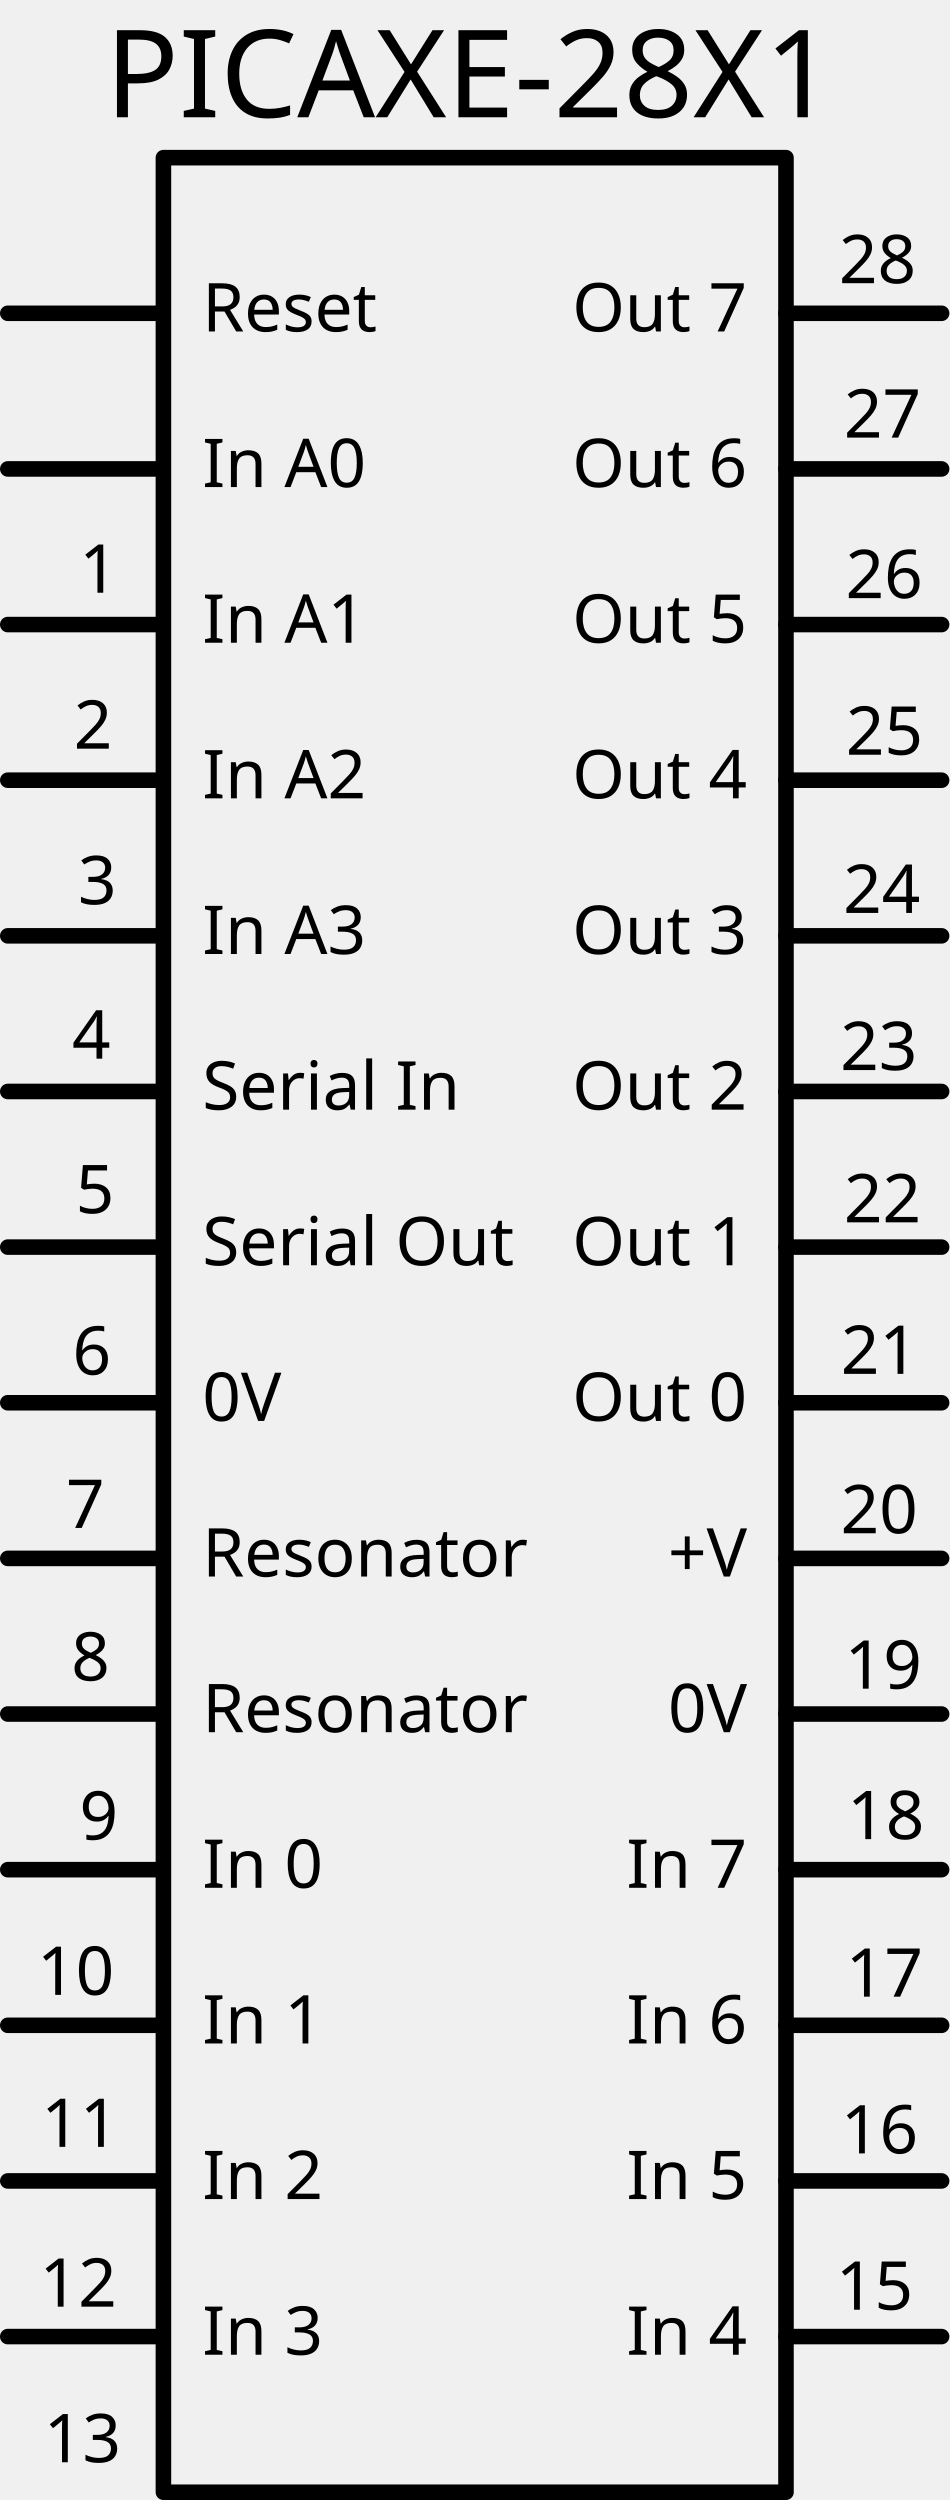
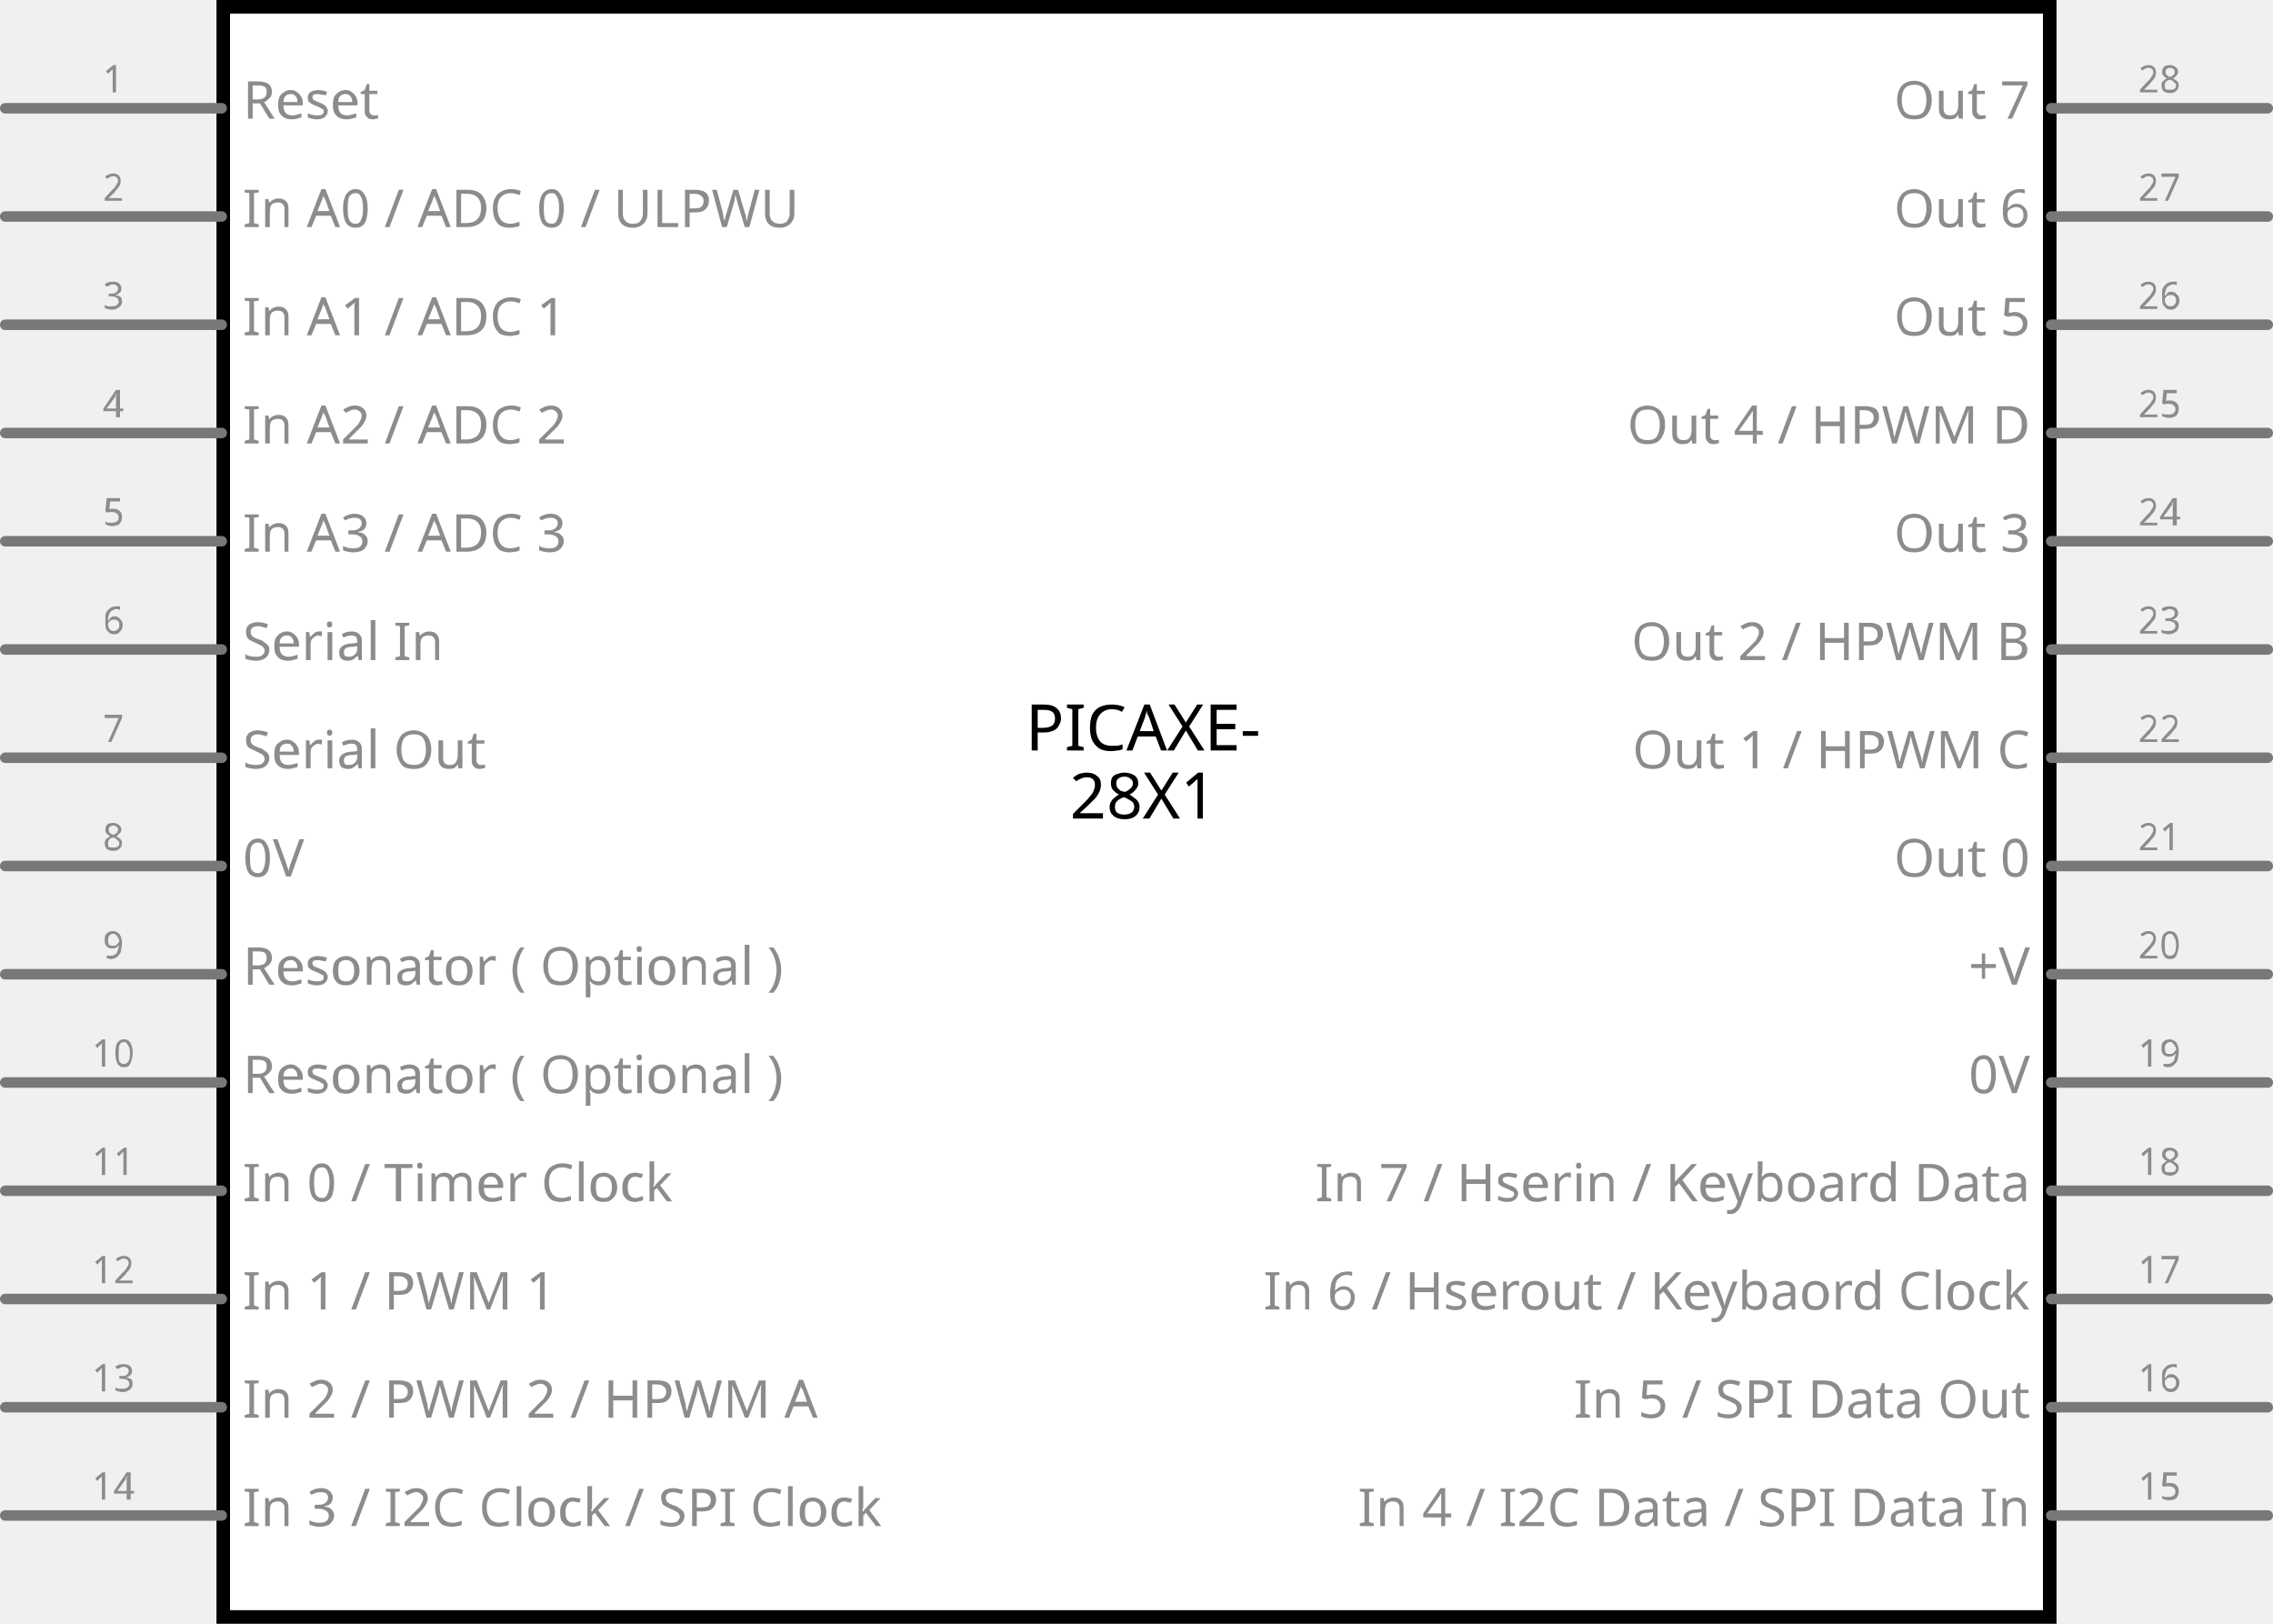
- <svg xmlns="http://www.w3.org/2000/svg" width="164.7" version="1.2" height="433.7" viewBox="0 0 1830 4818.889" id="svg3620">
-   <g id="schematic" transform="translate(0,288.8853)">
-     <rect width="1200" x="315" y="15" height="4500" style="fill:none;stroke:#000000;stroke-width:30;stroke-linecap:round;stroke-linejoin:round" id="rect3623" />
-     <g style="font-size:235px;text-align:center;line-height:125%;writing-mode:lr;text-anchor:middle;fill:#000000;stroke:none;font-family:Droid Sans" id="label" font-size="235">
-       <text x="905.403" y="-62.86" id="tspan4126">PICAXE-28X1</text>
-     </g>
-     <line style="fill:none;stroke:#000000;stroke-width:30;stroke-linecap:round;stroke-linejoin:round" id="line3626" y1="315" x1="15" y2="315" x2="300" />
-     <rect width="300" x="0" y="300" height="30" style="fill:none;stroke-width:0" id="connector0pin" />
-     <rect width="30" x="0" y="300" height="30" style="fill:none;stroke-width:0" id="connector0terminal" />
-     <g style="font-size:130px;text-anchor:start;fill:#000000;stroke:none;font-family:Droid Sans;text-align:start;writing-mode:lr;line-height:125%" id="label0" font-size="130">
-       <text x="390" y="350" id="tspan4060">Reset</text>
-     </g>
-     <line style="fill:none;stroke:#000000;stroke-width:30;stroke-linecap:round;stroke-linejoin:round" id="line3631" y1="315" x1="1515" y2="315" x2="1815" />
-     <rect width="300" x="1530" y="300" height="30" style="fill:none;stroke-width:0" id="connector27pin" />
-     <rect width="30" x="1830" y="300" height="30" style="fill:none;stroke-width:0" id="connector27terminal" />
-     <g style="font-size:130px;text-anchor:end;fill:#000000;stroke:none;font-family:Droid Sans;text-align:end;writing-mode:lr;line-height:125%" id="label27" font-size="130">
-       <text x="1440" y="350" id="tspan4062">Out 7</text>
-     </g>
-     <line style="fill:none;stroke:#000000;stroke-width:30;stroke-linecap:round;stroke-linejoin:round" id="line3636" y1="615" x1="15" y2="615" x2="300" />
-     <rect width="300" x="0" y="600" height="30" style="fill:none;stroke-width:0" id="connector1pin" />
-     <rect width="30" x="0" y="600" height="30" style="fill:none;stroke-width:0" id="connector1terminal" />
-     <g style="font-size:130px;text-anchor:start;fill:#000000;stroke:none;font-family:Droid Sans;text-align:start;writing-mode:lr;line-height:125%" id="label1" font-size="130">
-       <text x="390" y="650" id="tspan4078">In A0</text>
-     </g>
-     <line style="fill:none;stroke:#000000;stroke-width:30;stroke-linecap:round;stroke-linejoin:round" id="line3641" y1="615" x1="1515" y2="615" x2="1815" />
-     <rect width="300" x="1530" y="600" height="30" style="fill:none;stroke-width:0" id="connector26pin" />
-     <rect width="30" x="1830" y="600" height="30" style="fill:none;stroke-width:0" id="connector26terminal" />
-     <g style="font-size:130px;text-anchor:end;fill:#000000;stroke:none;font-family:Droid Sans;text-align:end;writing-mode:lr;line-height:125%" id="label26" font-size="130">
-       <text x="1440" y="650" id="tspan4064">Out 6</text>
-     </g>
-     <line style="fill:none;stroke:#000000;stroke-width:30;stroke-linecap:round;stroke-linejoin:round" id="line3646" y1="915" x1="15" y2="915" x2="300" />
-     <rect width="300" x="0" y="900" height="30" style="fill:none;stroke-width:0" id="connector2pin" />
-     <rect width="30" x="0" y="900" height="30" style="fill:none;stroke-width:0" id="connector2terminal" />
-     <g style="font-size:130px;text-anchor:start;fill:#000000;stroke:none;font-family:Droid Sans;text-align:start;writing-mode:lr;line-height:125%" id="label2" font-size="130">
-       <text x="390" y="950" id="tspan4080">In A1</text>
-     </g>
-     <line style="fill:none;stroke:#000000;stroke-width:30;stroke-linecap:round;stroke-linejoin:round" id="line3651" y1="915" x1="1515" y2="915" x2="1815" />
-     <rect width="300" x="1530" y="900" height="30" style="fill:none;stroke-width:0" id="connector25pin" />
-     <rect width="30" x="1830" y="900" height="30" style="fill:none;stroke-width:0" id="connector25terminal" />
-     <g style="font-size:130px;text-anchor:end;fill:#000000;stroke:none;font-family:Droid Sans;text-align:end;writing-mode:lr;line-height:125%" id="label25" font-size="130">
-       <text x="1440" y="950" id="tspan4066">Out 5</text>
-     </g>
-     <line style="fill:none;stroke:#000000;stroke-width:30;stroke-linecap:round;stroke-linejoin:round" id="line3656" y1="1215" x1="15" y2="1215" x2="300" />
-     <rect width="300" x="0" y="1200" height="30" style="fill:none;stroke-width:0" id="connector3pin" />
-     <rect width="30" x="0" y="1200" height="30" style="fill:none;stroke-width:0" id="connector3terminal" />
-     <g style="font-size:130px;text-anchor:start;fill:#000000;stroke:none;font-family:Droid Sans;text-align:start;writing-mode:lr;line-height:125%" id="label3" font-size="130">
-       <text x="390" y="1250" id="tspan4082">In A2</text>
-     </g>
-     <line style="fill:none;stroke:#000000;stroke-width:30;stroke-linecap:round;stroke-linejoin:round" id="line3661" y1="1215" x1="1515" y2="1215" x2="1815" />
-     <rect width="300" x="1530" y="1200" height="30" style="fill:none;stroke-width:0" id="connector24pin" />
-     <rect width="30" x="1830" y="1200" height="30" style="fill:none;stroke-width:0" id="connector24terminal" />
-     <g style="font-size:130px;text-anchor:end;fill:#000000;stroke:none;font-family:Droid Sans;text-align:end;writing-mode:lr;line-height:125%" id="label24" font-size="130">
-       <text x="1440" y="1250" id="tspan4068">Out 4</text>
-     </g>
-     <line style="fill:none;stroke:#000000;stroke-width:30;stroke-linecap:round;stroke-linejoin:round" id="line3666" y1="1515" x1="15" y2="1515" x2="300" />
-     <rect width="300" x="0" y="1500" height="30" style="fill:none;stroke-width:0" id="connector4pin" />
-     <rect width="30" x="0" y="1500" height="30" style="fill:none;stroke-width:0" id="connector4terminal" />
-     <g style="font-size:130px;text-anchor:start;fill:#000000;stroke:none;font-family:Droid Sans;text-align:start;writing-mode:lr;line-height:125%" id="label4" font-size="130">
-       <text x="390" y="1550" id="tspan4084">In A3</text>
-     </g>
-     <line style="fill:none;stroke:#000000;stroke-width:30;stroke-linecap:round;stroke-linejoin:round" id="line3671" y1="1515" x1="1515" y2="1515" x2="1815" />
-     <rect width="300" x="1530" y="1500" height="30" style="fill:none;stroke-width:0" id="connector23pin" />
-     <rect width="30" x="1830" y="1500" height="30" style="fill:none;stroke-width:0" id="connector23terminal" />
-     <g style="font-size:130px;text-anchor:end;fill:#000000;stroke:none;font-family:Droid Sans;text-align:end;writing-mode:lr;line-height:125%" id="label23" font-size="130">
-       <text x="1440" y="1550" id="tspan4070">Out 3</text>
-     </g>
-     <line style="fill:none;stroke:#000000;stroke-width:30;stroke-linecap:round;stroke-linejoin:round" id="line3676" y1="1815" x1="15" y2="1815" x2="300" />
-     <rect width="300" x="0" y="1800" height="30" style="fill:none;stroke-width:0" id="connector5pin" />
-     <rect width="30" x="0" y="1800" height="30" style="fill:none;stroke-width:0" id="connector5terminal" />
-     <g style="font-size:130px;text-anchor:start;fill:#000000;stroke:none;font-family:Droid Sans;text-align:start;writing-mode:lr;line-height:125%" id="label5" font-size="130">
-       <text x="390" y="1850" id="tspan4086">Serial In</text>
-     </g>
-     <line style="fill:none;stroke:#000000;stroke-width:30;stroke-linecap:round;stroke-linejoin:round" id="line3681" y1="1815" x1="1515" y2="1815" x2="1815" />
-     <rect width="300" x="1530" y="1800" height="30" style="fill:none;stroke-width:0" id="connector22pin" />
-     <rect width="30" x="1830" y="1800" height="30" style="fill:none;stroke-width:0" id="connector22terminal" />
-     <g style="font-size:130px;text-anchor:end;fill:#000000;stroke:none;font-family:Droid Sans;text-align:end;writing-mode:lr;line-height:125%" id="label22" font-size="130">
-       <text x="1440" y="1850" id="tspan4072">Out 2</text>
-     </g>
-     <line style="fill:none;stroke:#000000;stroke-width:30;stroke-linecap:round;stroke-linejoin:round" id="line3686" y1="2115" x1="15" y2="2115" x2="300" />
-     <rect width="300" x="0" y="2100" height="30" style="fill:none;stroke-width:0" id="connector6pin" />
-     <rect width="30" x="0" y="2100" height="30" style="fill:none;stroke-width:0" id="connector6terminal" />
-     <g style="font-size:130px;text-anchor:start;fill:#000000;stroke:none;font-family:Droid Sans;text-align:start;writing-mode:lr;line-height:125%" id="label6" font-size="130">
-       <text x="390" y="2150" id="tspan4088">Serial Out</text>
-     </g>
-     <line style="fill:none;stroke:#000000;stroke-width:30;stroke-linecap:round;stroke-linejoin:round" id="line3691" y1="2115" x1="1515" y2="2115" x2="1815" />
-     <rect width="300" x="1530" y="2100" height="30" style="fill:none;stroke-width:0" id="connector21pin" />
-     <rect width="30" x="1830" y="2100" height="30" style="fill:none;stroke-width:0" id="connector21terminal" />
-     <g style="font-size:130px;text-anchor:end;fill:#000000;stroke:none;font-family:Droid Sans;text-align:end;writing-mode:lr;line-height:125%" id="label21" font-size="130">
-       <text x="1440" y="2150" id="tspan4074">Out 1</text>
-     </g>
-     <line style="fill:none;stroke:#000000;stroke-width:30;stroke-linecap:round;stroke-linejoin:round" id="line3696" y1="2415" x1="15" y2="2415" x2="300" />
-     <rect width="300" x="0" y="2400" height="30" style="fill:none;stroke-width:0" id="connector7pin" />
-     <rect width="30" x="0" y="2400" height="30" style="fill:none;stroke-width:0" id="connector7terminal" />
-     <g style="font-size:130px;text-anchor:start;fill:#000000;stroke:none;font-family:Droid Sans;text-align:start;writing-mode:lr;line-height:125%" id="label7" font-size="130">
-       <text x="390" y="2450" id="tspan4090">0V</text>
-     </g>
-     <line style="fill:none;stroke:#000000;stroke-width:30;stroke-linecap:round;stroke-linejoin:round" id="line3701" y1="2415" x1="1515" y2="2415" x2="1815" />
-     <rect width="300" x="1530" y="2400" height="30" style="fill:none;stroke-width:0" id="connector20pin" />
-     <rect width="30" x="1830" y="2400" height="30" style="fill:none;stroke-width:0" id="connector20terminal" />
-     <g style="font-size:130px;text-anchor:end;fill:#000000;stroke:none;font-family:Droid Sans;text-align:end;writing-mode:lr;line-height:125%" id="label20" font-size="130">
-       <text x="1440" y="2450" id="tspan4076">Out 0</text>
-     </g>
-     <line style="fill:none;stroke:#000000;stroke-width:30;stroke-linecap:round;stroke-linejoin:round" id="line3706" y1="2715" x1="15" y2="2715" x2="300" />
-     <rect width="300" x="0" y="2700" height="30" style="fill:none;stroke-width:0" id="connector8pin" />
-     <rect width="30" x="0" y="2700" height="30" style="fill:none;stroke-width:0" id="connector8terminal" />
-     <g style="font-size:130px;text-anchor:start;fill:#000000;stroke:none;font-family:Droid Sans;text-align:start;writing-mode:lr;line-height:125%" id="label8" font-size="130">
-       <text x="390" y="2750" id="tspan4092">Resonator</text>
-     </g>
-     <line style="fill:none;stroke:#000000;stroke-width:30;stroke-linecap:round;stroke-linejoin:round" id="line3711" y1="2715" x1="1515" y2="2715" x2="1815" />
-     <rect width="300" x="1530" y="2700" height="30" style="fill:none;stroke-width:0" id="connector19pin" />
-     <rect width="30" x="1830" y="2700" height="30" style="fill:none;stroke-width:0" id="connector19terminal" />
-     <g style="font-size:130px;text-anchor:end;fill:#000000;stroke:none;font-family:Droid Sans;text-align:end;writing-mode:lr;line-height:125%" id="label19" font-size="130">
-       <text x="1440" y="2750" id="tspan4120">+V</text>
-     </g>
-     <line style="fill:none;stroke:#000000;stroke-width:30;stroke-linecap:round;stroke-linejoin:round" id="line3716" y1="3015" x1="15" y2="3015" x2="300" />
-     <rect width="300" x="0" y="3000" height="30" style="fill:none;stroke-width:0" id="connector9pin" />
-     <rect width="30" x="0" y="3000" height="30" style="fill:none;stroke-width:0" id="connector9terminal" />
-     <g style="font-size:130px;text-anchor:start;fill:#000000;stroke:none;font-family:Droid Sans;text-align:start;writing-mode:lr;line-height:125%" id="label9" font-size="130">
-       <text x="390" y="3050" id="tspan4094">Resonator</text>
-     </g>
-     <line style="fill:none;stroke:#000000;stroke-width:30;stroke-linecap:round;stroke-linejoin:round" id="line3721" y1="3015" x1="1515" y2="3015" x2="1815" />
-     <rect width="300" x="1530" y="3000" height="30" style="fill:none;stroke-width:0" id="connector18pin" />
-     <rect width="30" x="1830" y="3000" height="30" style="fill:none;stroke-width:0" id="connector18terminal" />
-     <g style="font-size:130px;text-anchor:end;fill:#000000;stroke:none;font-family:Droid Sans;text-align:end;writing-mode:lr;line-height:125%" id="label18" font-size="130">
-       <text x="1440" y="3050" id="tspan4118">0V</text>
-     </g>
-     <line style="fill:none;stroke:#000000;stroke-width:30;stroke-linecap:round;stroke-linejoin:round" id="line3726" y1="3315" x1="15" y2="3315" x2="300" />
-     <rect width="300" x="0" y="3300" height="30" style="fill:none;stroke-width:0" id="connector10pin" />
-     <rect width="30" x="0" y="3300" height="30" style="fill:none;stroke-width:0" id="connector10terminal" />
-     <g style="font-size:130px;text-anchor:start;fill:#000000;stroke:none;font-family:Droid Sans;text-align:start;writing-mode:lr;line-height:125%" id="label10" font-size="130">
-       <text x="390" y="3350" id="tspan4100">In 0</text>
-     </g>
-     <line style="fill:none;stroke:#000000;stroke-width:30;stroke-linecap:round;stroke-linejoin:round" id="line3731" y1="3315" x1="1515" y2="3315" x2="1815" />
-     <rect width="300" x="1530" y="3300" height="30" style="fill:none;stroke-width:0" id="connector17pin" />
-     <rect width="30" x="1830" y="3300" height="30" style="fill:none;stroke-width:0" id="connector17terminal" />
-     <g style="font-size:130px;text-anchor:end;fill:#000000;stroke:none;font-family:Droid Sans;text-align:end;writing-mode:lr;line-height:125%" id="label17" font-size="130">
-       <text x="1440" y="3350" id="tspan4102">In 7</text>
-     </g>
-     <line style="fill:none;stroke:#000000;stroke-width:30;stroke-linecap:round;stroke-linejoin:round" id="line3736" y1="3615" x1="15" y2="3615" x2="300" />
-     <rect width="300" x="0" y="3600" height="30" style="fill:none;stroke-width:0" id="connector11pin" />
-     <rect width="30" x="0" y="3600" height="30" style="fill:none;stroke-width:0" id="connector11terminal" />
-     <g style="font-size:130px;text-anchor:start;fill:#000000;stroke:none;font-family:Droid Sans;text-align:start;writing-mode:lr;line-height:125%" id="label11" font-size="130">
-       <text x="390" y="3650" id="tspan4108">In 1</text>
-     </g>
-     <line style="fill:none;stroke:#000000;stroke-width:30;stroke-linecap:round;stroke-linejoin:round" id="line3741" y1="3615" x1="1515" y2="3615" x2="1815" />
-     <rect width="300" x="1530" y="3600" height="30" style="fill:none;stroke-width:0" id="connector16pin" />
-     <rect width="30" x="1830" y="3600" height="30" style="fill:none;stroke-width:0" id="connector16terminal" />
-     <g style="font-size:130px;text-anchor:end;fill:#000000;stroke:none;font-family:Droid Sans;text-align:end;writing-mode:lr;line-height:125%" id="label16" font-size="130">
-       <text x="1440" y="3650" id="tspan4116">In 6</text>
-     </g>
-     <line style="fill:none;stroke:#000000;stroke-width:30;stroke-linecap:round;stroke-linejoin:round" id="line3746" y1="3915" x1="15" y2="3915" x2="300" />
-     <rect width="300" x="0" y="3900" height="30" style="fill:none;stroke-width:0" id="connector12pin" />
-     <rect width="30" x="0" y="3900" height="30" style="fill:none;stroke-width:0" id="connector12terminal" />
-     <g style="font-size:130px;text-anchor:start;fill:#000000;stroke:none;font-family:Droid Sans;text-align:start;writing-mode:lr;line-height:125%" id="label12" font-size="130">
-       <text x="390" y="3950" id="tspan4106">In 2</text>
-     </g>
-     <line style="fill:none;stroke:#000000;stroke-width:30;stroke-linecap:round;stroke-linejoin:round" id="line3751" y1="3915" x1="1515" y2="3915" x2="1815" />
-     <rect width="300" x="1530" y="3900" height="30" style="fill:none;stroke-width:0" id="connector15pin" />
-     <rect width="30" x="1830" y="3900" height="30" style="fill:none;stroke-width:0" id="connector15terminal" />
-     <g style="font-size:130px;text-anchor:end;fill:#000000;stroke:none;font-family:Droid Sans;text-align:end;writing-mode:lr;line-height:125%" id="label15" font-size="130">
-       <text x="1440" y="3950" id="tspan4114">In 5</text>
-     </g>
-     <line style="fill:none;stroke:#000000;stroke-width:30;stroke-linecap:round;stroke-linejoin:round" id="line3756" y1="4215" x1="15" y2="4215" x2="300" />
-     <rect width="300" x="0" y="4200" height="30" style="fill:none;stroke-width:0" id="connector13pin" />
-     <rect width="30" x="0" y="4200" height="30" style="fill:none;stroke-width:0" id="connector13terminal" />
-     <g style="font-size:130px;text-anchor:start;fill:#000000;stroke:none;font-family:Droid Sans;text-align:start;writing-mode:lr;line-height:125%" id="label13" font-size="130">
-       <text x="390" y="4250" id="tspan4110">In 3</text>
-     </g>
-     <line style="fill:none;stroke:#000000;stroke-width:30;stroke-linecap:round;stroke-linejoin:round" id="line3761" y1="4215" x1="1515" y2="4215" x2="1815" />
-     <rect width="300" x="1530" y="4200" height="30" style="fill:none;stroke-width:0" id="connector14pin" />
-     <rect width="30" x="1830" y="4200" height="30" style="fill:none;stroke-width:0" id="connector14terminal" />
-     <g style="font-size:130px;text-anchor:end;fill:#000000;stroke:none;font-family:Droid Sans;text-align:end;writing-mode:lr;line-height:125%" id="label14" font-size="130">
-       <text x="1440" y="4250" id="tspan4112">In 4</text>
-     </g>
-     <rect width="30" x="1829.211" y="890.083" height="30" style="fill:none;stroke-width:0" id="connector35terminal" />
-     <rect width="30" x="1829.211" y="1190.083" height="30" style="fill:none;stroke-width:0" id="connector34terminal" />
-     <rect width="30" x="1829.211" y="1490.083" height="30" style="fill:none;stroke-width:0" id="connector33terminal" />
-     <rect width="30" x="1829.211" y="1790.083" height="30" style="fill:none;stroke-width:0" id="connector32terminal" />
-     <rect width="30" x="1829.211" y="2090.083" height="30" style="fill:none;stroke-width:0" id="connector31terminal" />
-     <rect width="30" x="1829.211" y="2390.083" height="30" style="fill:none;stroke-width:0" id="connector30terminal" />
-     <rect width="30" x="1829.211" y="2690.083" height="30" style="fill:none;stroke-width:0" id="connector29terminal" />
-     <rect width="30" x="1829.211" y="2990.083" height="30" style="fill:none;stroke-width:0" id="connector28terminal" />
-     <rect width="30" x="1829.211" y="3290.083" height="30" style="fill:none;stroke-width:0" id="connector27terminal-1" />
-     <rect width="30" x="1829.211" y="3590.083" height="30" style="fill:none;stroke-width:0" id="connector26terminal-1" />
-     <rect width="30" x="1829.211" y="3890.083" height="30" style="fill:none;stroke-width:0" id="connector25terminal-5" />
-     <rect width="30" x="1829.211" y="4190.083" height="30" style="fill:none;stroke-width:0" id="connector24terminal-2" />
-     <g style="font-size:130px;text-align:start;line-height:125%;writing-mode:lr;text-anchor:start;fill:#000000;stroke:none;font-family:Droid Sans" id="label0-1-2-4" font-size="130">
-       <text x="1626.693" y="2067.224" id="tspan4044">22</text>
-     </g>
-     <g style="font-size:130px;text-align:start;line-height:125%;writing-mode:lr;text-anchor:start;fill:#000000;stroke:none;font-family:Droid Sans" id="label0-0-3-5" font-size="130">
-       <text x="1620.741" y="2359.29" id="tspan4046">21</text>
-     </g>
-     <g style="font-size:130px;text-align:start;line-height:125%;writing-mode:lr;text-anchor:start;fill:#000000;stroke:none;font-family:Droid Sans" id="label0-5-1-7" font-size="130">
-       <text x="1619.566" y="1773.687" id="tspan4042">23</text>
-     </g>
-     <g style="font-size:130px;text-align:start;line-height:125%;writing-mode:lr;text-anchor:start;fill:#000000;stroke:none;font-family:Droid Sans" id="label0-11-87-1" font-size="130">
-       <text x="1625.252" y="1470.842" id="tspan4040">24</text>
-     </g>
-     <g style="font-size:130px;text-align:start;line-height:125%;writing-mode:lr;text-anchor:start;fill:#000000;stroke:none;font-family:Droid Sans" id="label0-7-27-2" font-size="130">
-       <text x="1630.429" y="1165.87" id="tspan4038">25</text>
-     </g>
-     <g style="font-size:130px;text-align:start;line-height:125%;writing-mode:lr;text-anchor:start;fill:#000000;stroke:none;font-family:Droid Sans" id="label0-4-3-6" font-size="130">
-       <text x="1629.904" y="864.039" id="tspan4036">26</text>
-     </g>
-     <g style="font-size:130px;text-align:start;line-height:125%;writing-mode:lr;text-anchor:start;fill:#000000;stroke:none;font-family:Droid Sans" id="label0-7-27-50" font-size="130">
-       <text x="1611.261" y="4163.2" id="tspan4058">15</text>
-     </g>
-     <g style="font-size:130px;text-align:start;line-height:125%;writing-mode:lr;text-anchor:start;fill:#000000;stroke:none;font-family:Droid Sans" id="label0-4-3-8" font-size="130">
-       <text x="1620.894" y="3861.956" id="tspan4056">16</text>
-     </g>
-     <g style="font-size:130px;text-align:start;line-height:125%;writing-mode:lr;text-anchor:start;fill:#000000;stroke:none;font-family:Droid Sans" id="label0-2-9-02" font-size="130">
-       <text x="1630.389" y="3559.815" id="tspan4054">17</text>
-     </g>
-     <g style="font-size:130px;text-align:start;line-height:125%;writing-mode:lr;text-anchor:start;fill:#000000;stroke:none;font-family:Droid Sans" id="label0-2-9-1-8" font-size="130">
-       <text x="1632.993" y="3256.162" id="tspan4052">18</text>
-     </g>
-     <g style="font-size:130px;text-align:start;line-height:125%;writing-mode:lr;text-anchor:start;fill:#000000;stroke:none;font-family:Droid Sans" id="label0-2-9-0-5" font-size="130">
-       <text x="1628.216" y="2966.118" id="tspan4050">19</text>
-     </g>
-     <g style="font-size:130px;text-align:start;line-height:125%;writing-mode:lr;text-anchor:start;fill:#000000;stroke:none;font-family:Droid Sans" id="label0-2-9-8-9" font-size="130">
-       <text x="1620.359" y="2666.532" id="tspan4048">20</text>
-     </g>
-     <g style="font-size:130px;text-align:start;line-height:125%;writing-mode:lr;text-anchor:start;fill:#000000;stroke:none;font-family:Droid Sans" id="label0-4-3-6-7" font-size="130">
-       <text x="1626.672" y="554.562" id="tspan4034">27</text>
-     </g>
-     <g style="font-size:130px;text-align:start;line-height:125%;writing-mode:lr;text-anchor:start;fill:#000000;stroke:none;font-family:Droid Sans" id="label0-4-3-6-4" font-size="130">
-       <text x="1617.075" y="257.041" id="tspan4032">28</text>
-     </g>
-     <g transform="translate(0,288.8853)">
-       <rect width="30" x="23.213" y="610.504" height="30" style="fill:none;stroke-width:0" id="connector0terminal-1" />
-       <rect width="30" x="23.213" y="910.504" height="30" style="fill:none;stroke-width:0" id="connector1terminal-7" />
-       <rect width="30" x="23.213" y="1210.504" height="30" style="fill:none;stroke-width:0" id="connector2terminal-4" />
-       <rect width="30" x="23.213" y="1510.504" height="30" style="fill:none;stroke-width:0" id="connector3terminal-0" />
-       <rect width="30" x="23.213" y="1810.504" height="30" style="fill:none;stroke-width:0" id="connector4terminal-9" />
-       <rect width="30" x="23.213" y="2110.505" height="30" style="fill:none;stroke-width:0" id="connector5terminal-4" />
-       <rect width="30" x="23.213" y="2410.507" height="30" style="fill:none;stroke-width:0" id="connector6terminal-8" />
-       <rect width="30" x="23.213" y="2710.507" height="30" style="fill:none;stroke-width:0" id="connector7terminal-8" />
-       <rect width="30" x="23.213" y="3010.507" height="30" style="fill:none;stroke-width:0" id="connector8terminal-2" />
-       <rect width="30" x="23.213" y="3310.507" height="30" style="fill:none;stroke-width:0" id="connector9terminal-4" />
-       <rect width="30" x="23.213" y="3610.507" height="30" style="fill:none;stroke-width:0" id="connector10terminal-5" />
-       <rect width="30" x="23.213" y="3910.507" height="30" style="fill:none;stroke-width:0" id="connector11terminal-5" />
-       <rect width="30" x="23.213" y="4210.504" height="30" style="fill:none;stroke-width:0" id="connector12terminal-1" />
-       <rect width="30" x="23.213" y="4510.501" height="30" style="fill:none;stroke-width:0" id="connector13terminal-7" />
-       <g style="font-size:130px;text-align:start;line-height:125%;writing-mode:lr-tb;text-anchor:start;fill:#000000;stroke:none;font-family:Droid Sans" id="label0-1-2" font-size="130">
-         <text x="142.155" y="865.311" id="tspan3194">2</text>
-       </g>
-       <g style="font-size:130px;text-align:start;line-height:125%;writing-mode:lr-tb;text-anchor:start;fill:#000000;stroke:none;font-family:Droid Sans" id="label0-0-3" font-size="130">
-         <text x="152.87" y="564.729" id="tspan3192">1</text>
-       </g>
-       <g style="font-size:130px;text-align:start;line-height:125%;writing-mode:lr-tb;text-anchor:start;fill:#000000;stroke:none;font-family:Droid Sans" id="label0-5-1" font-size="130">
-         <text x="150.32" y="1165.208" id="tspan3196">3</text>
-       </g>
-       <g style="font-size:130px;text-align:start;line-height:125%;writing-mode:lr-tb;text-anchor:start;fill:#000000;stroke:none;font-family:Droid Sans" id="label0-11-87" font-size="130">
-         <text x="138.835" y="1462.869" id="tspan3198">4</text>
-       </g>
-       <g style="font-size:130px;text-align:start;line-height:125%;writing-mode:lr-tb;text-anchor:start;fill:#000000;stroke:none;font-family:Droid Sans" id="label0-7-27" font-size="130">
-         <text x="145.891" y="1760.786" id="tspan3200">5</text>
-       </g>
-       <g style="font-size:130px;text-align:start;line-height:125%;writing-mode:lr-tb;text-anchor:start;fill:#000000;stroke:none;font-family:Droid Sans" id="label0-4-3" font-size="130">
-         <text x="139.811" y="2071.947" id="tspan3202">6</text>
-       </g>
-       <g style="font-size:130px;text-align:start;line-height:125%;writing-mode:lr-tb;text-anchor:start;fill:#000000;stroke:none;font-family:Droid Sans" id="label0-2-9" font-size="130">
-         <text x="127.242" y="2367.345" id="tspan3204">7</text>
-       </g>
-       <g style="font-size:130px;text-align:start;line-height:125%;writing-mode:lr-tb;text-anchor:start;fill:#000000;stroke:none;font-family:Droid Sans" id="label0-2-9-1" font-size="130">
-         <text x="137.281" y="2661.648" id="tspan3229">8</text>
-       </g>
-       <g style="font-size:130px;text-align:start;line-height:125%;writing-mode:lr-tb;text-anchor:start;fill:#000000;stroke:none;font-family:Droid Sans" id="label0-2-9-0" font-size="130">
-         <text x="153.249" y="2968.177" id="tspan3231">9</text>
-       </g>
-       <g style="font-size:130px;text-align:start;line-height:125%;writing-mode:lr-tb;text-anchor:start;fill:#000000;stroke:none;font-family:Droid Sans" id="label0-2-9-8" font-size="130">
-         <text x="71.462" y="3267.389" id="tspan3556">10</text>
-       </g>
-       <g style="font-size:130px;text-align:start;line-height:125%;writing-mode:lr-tb;text-anchor:start;fill:#000000;stroke:none;font-family:Droid Sans" id="label0-1-2-7" font-size="130">
-         <text x="76.391" y="3868.459" id="tspan3552">12</text>
-       </g>
-       <g style="font-size:130px;text-align:start;line-height:125%;writing-mode:lr-tb;text-anchor:start;fill:#000000;stroke:none;font-family:Droid Sans" id="label0-0-3-1" font-size="130">
-         <text x="79.671" y="3560.441" id="tspan3554">11</text>
-       </g>
-       <g style="font-size:130px;text-align:start;line-height:125%;writing-mode:lr-tb;text-anchor:start;fill:#000000;stroke:none;font-family:Droid Sans" id="label0-5-1-9" font-size="130">
-         <text x="84.557" y="4168.352" id="tspan3546">13</text>
-       </g>
-       <g style="font-size:130px;text-align:start;line-height:125%;writing-mode:lr-tb;text-anchor:start;fill:#000000;stroke:none;font-family:Droid Sans" id="label0-11-87-7" font-size="130">
-         <text x="87.942" y="4466.003" id="tspan3548">14</text>
-       </g>
-     </g>
+ <svg xmlns="http://www.w3.org/2000/svg" version="1.2" baseProfile="tiny" x="0in" y="0in" width="2.1in" height="1.5in" viewBox="0 0 53.34 38.1">
+   <g id="schematic">
+     <rect class="interior rect" x="5.239" y="0.159" width="42.862" height="37.782" fill="#FFFFFF" stroke="#000000" stroke-width="0.318" stroke-linecap="round" />
+     <line class="pin" x1="48.136" y1="2.54" x2="53.217" y2="2.54" fill="none" stroke="#787878" stroke-width="0.247" stroke-linecap="round" id="connector27pin" />
+     <text class="text" font-family="'Droid Sans'" stroke="none" stroke-width="0" fill="#8c8c8c" font-size="0.882" x="50.676" y="2.17" text-anchor="middle">28</text>
+     <text class="text" font-family="'Droid Sans'" stroke="none" stroke-width="0" fill="#8c8c8c" font-size="1.235" x="47.643" y="2.787" text-anchor="end">Out 7</text>
+     <rect class="terminal" x="53.217" y="2.417" width="0.247" height="0.247" fill="none" stroke="none" stroke-width="0" id="connector27terminal" />
+     <line class="pin" x1="48.136" y1="5.08" x2="53.217" y2="5.08" fill="none" stroke="#787878" stroke-width="0.247" stroke-linecap="round" id="connector26pin" />
+     <text class="text" font-family="'Droid Sans'" stroke="none" stroke-width="0" fill="#8c8c8c" font-size="0.882" x="50.676" y="4.71" text-anchor="middle">27</text>
+     <text class="text" font-family="'Droid Sans'" stroke="none" stroke-width="0" fill="#8c8c8c" font-size="1.235" x="47.643" y="5.327" text-anchor="end">Out 6</text>
+     <rect class="terminal" x="53.217" y="4.957" width="0.247" height="0.247" fill="none" stroke="none" stroke-width="0" id="connector26terminal" />
+     <line class="pin" x1="48.136" y1="7.62" x2="53.217" y2="7.62" fill="none" stroke="#787878" stroke-width="0.247" stroke-linecap="round" id="connector25pin" />
+     <text class="text" font-family="'Droid Sans'" stroke="none" stroke-width="0" fill="#8c8c8c" font-size="0.882" x="50.676" y="7.25" text-anchor="middle">26</text>
+     <text class="text" font-family="'Droid Sans'" stroke="none" stroke-width="0" fill="#8c8c8c" font-size="1.235" x="47.643" y="7.867" text-anchor="end">Out 5</text>
+     <rect class="terminal" x="53.217" y="7.497" width="0.247" height="0.247" fill="none" stroke="none" stroke-width="0" id="connector25terminal" />
+     <line class="pin" x1="48.136" y1="10.16" x2="53.217" y2="10.16" fill="none" stroke="#787878" stroke-width="0.247" stroke-linecap="round" id="connector24pin" />
+     <text class="text" font-family="'Droid Sans'" stroke="none" stroke-width="0" fill="#8c8c8c" font-size="0.882" x="50.676" y="9.79" text-anchor="middle">25</text>
+     <text class="text" font-family="'Droid Sans'" stroke="none" stroke-width="0" fill="#8c8c8c" font-size="1.235" x="47.643" y="10.407" text-anchor="end">Out 4 / HPWM D</text>
+     <rect class="terminal" x="53.217" y="10.037" width="0.247" height="0.247" fill="none" stroke="none" stroke-width="0" id="connector24terminal" />
+     <line class="pin" x1="48.136" y1="12.7" x2="53.217" y2="12.7" fill="none" stroke="#787878" stroke-width="0.247" stroke-linecap="round" id="connector23pin" />
+     <text class="text" font-family="'Droid Sans'" stroke="none" stroke-width="0" fill="#8c8c8c" font-size="0.882" x="50.676" y="12.33" text-anchor="middle">24</text>
+     <text class="text" font-family="'Droid Sans'" stroke="none" stroke-width="0" fill="#8c8c8c" font-size="1.235" x="47.643" y="12.947" text-anchor="end">Out 3</text>
+     <rect class="terminal" x="53.217" y="12.576" width="0.247" height="0.247" fill="none" stroke="none" stroke-width="0" id="connector23terminal" />
+     <line class="pin" x1="48.136" y1="15.24" x2="53.217" y2="15.24" fill="none" stroke="#787878" stroke-width="0.247" stroke-linecap="round" id="connector22pin" />
+     <text class="text" font-family="'Droid Sans'" stroke="none" stroke-width="0" fill="#8c8c8c" font-size="0.882" x="50.676" y="14.87" text-anchor="middle">23</text>
+     <text class="text" font-family="'Droid Sans'" stroke="none" stroke-width="0" fill="#8c8c8c" font-size="1.235" x="47.643" y="15.487" text-anchor="end">Out 2 / HPWM B</text>
+     <rect class="terminal" x="53.217" y="15.117" width="0.247" height="0.247" fill="none" stroke="none" stroke-width="0" id="connector22terminal" />
+     <line class="pin" x1="48.136" y1="17.78" x2="53.217" y2="17.78" fill="none" stroke="#787878" stroke-width="0.247" stroke-linecap="round" id="connector21pin" />
+     <text class="text" font-family="'Droid Sans'" stroke="none" stroke-width="0" fill="#8c8c8c" font-size="0.882" x="50.676" y="17.41" text-anchor="middle">22</text>
+     <text class="text" font-family="'Droid Sans'" stroke="none" stroke-width="0" fill="#8c8c8c" font-size="1.235" x="47.643" y="18.027" text-anchor="end">Out 1 / HPWM C</text>
+     <rect class="terminal" x="53.217" y="17.657" width="0.247" height="0.247" fill="none" stroke="none" stroke-width="0" id="connector21terminal" />
+     <line class="pin" x1="48.136" y1="20.32" x2="53.217" y2="20.32" fill="none" stroke="#787878" stroke-width="0.247" stroke-linecap="round" id="connector20pin" />
+     <text class="text" font-family="'Droid Sans'" stroke="none" stroke-width="0" fill="#8c8c8c" font-size="0.882" x="50.676" y="19.95" text-anchor="middle">21</text>
+     <text class="text" font-family="'Droid Sans'" stroke="none" stroke-width="0" fill="#8c8c8c" font-size="1.235" x="47.643" y="20.567" text-anchor="end">Out 0</text>
+     <rect class="terminal" x="53.217" y="20.197" width="0.247" height="0.247" fill="none" stroke="none" stroke-width="0" id="connector20terminal" />
+     <line class="pin" x1="48.136" y1="22.86" x2="53.217" y2="22.86" fill="none" stroke="#787878" stroke-width="0.247" stroke-linecap="round" id="connector19pin" />
+     <text class="text" font-family="'Droid Sans'" stroke="none" stroke-width="0" fill="#8c8c8c" font-size="0.882" x="50.676" y="22.49" text-anchor="middle">20</text>
+     <text class="text" font-family="'Droid Sans'" stroke="none" stroke-width="0" fill="#8c8c8c" font-size="1.235" x="47.643" y="23.107" text-anchor="end">+V</text>
+     <rect class="terminal" x="53.217" y="22.736" width="0.247" height="0.247" fill="none" stroke="none" stroke-width="0" id="connector19terminal" />
+     <line class="pin" x1="48.136" y1="25.4" x2="53.217" y2="25.4" fill="none" stroke="#787878" stroke-width="0.247" stroke-linecap="round" id="connector18pin" />
+     <text class="text" font-family="'Droid Sans'" stroke="none" stroke-width="0" fill="#8c8c8c" font-size="0.882" x="50.676" y="25.03" text-anchor="middle">19</text>
+     <text class="text" font-family="'Droid Sans'" stroke="none" stroke-width="0" fill="#8c8c8c" font-size="1.235" x="47.643" y="25.647" text-anchor="end">0V</text>
+     <rect class="terminal" x="53.217" y="25.276" width="0.247" height="0.247" fill="none" stroke="none" stroke-width="0" id="connector18terminal" />
+     <line class="pin" x1="48.136" y1="27.94" x2="53.217" y2="27.94" fill="none" stroke="#787878" stroke-width="0.247" stroke-linecap="round" id="connector17pin" />
+     <text class="text" font-family="'Droid Sans'" stroke="none" stroke-width="0" fill="#8c8c8c" font-size="0.882" x="50.676" y="27.57" text-anchor="middle">18</text>
+     <text class="text" font-family="'Droid Sans'" stroke="none" stroke-width="0" fill="#8c8c8c" font-size="1.235" x="47.643" y="28.187" text-anchor="end">In 7 / Hserin / Keyboard Data</text>
+     <rect class="terminal" x="53.217" y="27.817" width="0.247" height="0.247" fill="none" stroke="none" stroke-width="0" id="connector17terminal" />
+     <line class="pin" x1="48.136" y1="30.48" x2="53.217" y2="30.48" fill="none" stroke="#787878" stroke-width="0.247" stroke-linecap="round" id="connector16pin" />
+     <text class="text" font-family="'Droid Sans'" stroke="none" stroke-width="0" fill="#8c8c8c" font-size="0.882" x="50.676" y="30.11" text-anchor="middle">17</text>
+     <text class="text" font-family="'Droid Sans'" stroke="none" stroke-width="0" fill="#8c8c8c" font-size="1.235" x="47.643" y="30.727" text-anchor="end">In 6 / Hserout / Keybaord Clock</text>
+     <rect class="terminal" x="53.217" y="30.357" width="0.247" height="0.247" fill="none" stroke="none" stroke-width="0" id="connector16terminal" />
+     <line class="pin" x1="48.136" y1="33.02" x2="53.217" y2="33.02" fill="none" stroke="#787878" stroke-width="0.247" stroke-linecap="round" id="connector15pin" />
+     <text class="text" font-family="'Droid Sans'" stroke="none" stroke-width="0" fill="#8c8c8c" font-size="0.882" x="50.676" y="32.65" text-anchor="middle">16</text>
+     <text class="text" font-family="'Droid Sans'" stroke="none" stroke-width="0" fill="#8c8c8c" font-size="1.235" x="47.643" y="33.267" text-anchor="end">In 5 / SPI Data Out</text>
+     <rect class="terminal" x="53.217" y="32.897" width="0.247" height="0.247" fill="none" stroke="none" stroke-width="0" id="connector15terminal" />
+     <line class="pin" x1="48.136" y1="35.56" x2="53.217" y2="35.56" fill="none" stroke="#787878" stroke-width="0.247" stroke-linecap="round" id="connector14pin" />
+     <text class="text" font-family="'Droid Sans'" stroke="none" stroke-width="0" fill="#8c8c8c" font-size="0.882" x="50.676" y="35.19" text-anchor="middle">15</text>
+     <text class="text" font-family="'Droid Sans'" stroke="none" stroke-width="0" fill="#8c8c8c" font-size="1.235" x="47.643" y="35.807" text-anchor="end">In 4 / I2C Data / SPI Data In</text>
+     <rect class="terminal" x="53.217" y="35.437" width="0.247" height="0.247" fill="none" stroke="none" stroke-width="0" id="connector14terminal" />
+     <line class="pin" x1="0.123" y1="2.54" x2="5.203" y2="2.54" fill="none" stroke="#787878" stroke-width="0.247" stroke-linecap="round" id="connector0pin" />
+     <text class="text" font-family="'Droid Sans'" stroke="none" stroke-width="0" fill="#8c8c8c" font-size="0.882" x="2.663" y="2.17" text-anchor="middle">1</text>
+     <text class="text" font-family="'Droid Sans'" stroke="none" stroke-width="0" fill="#8c8c8c" font-size="1.235" x="5.697" y="2.787" text-anchor="start">Reset</text>
+     <rect class="terminal" x="-0.123" y="2.417" width="0.247" height="0.247" fill="none" stroke="none" stroke-width="0" id="connector0terminal" />
+     <line class="pin" x1="0.123" y1="5.08" x2="5.203" y2="5.08" fill="none" stroke="#787878" stroke-width="0.247" stroke-linecap="round" id="connector1pin" />
+     <text class="text" font-family="'Droid Sans'" stroke="none" stroke-width="0" fill="#8c8c8c" font-size="0.882" x="2.663" y="4.71" text-anchor="middle">2</text>
+     <text class="text" font-family="'Droid Sans'" stroke="none" stroke-width="0" fill="#8c8c8c" font-size="1.235" x="5.697" y="5.327" text-anchor="start">In A0 / ADC 0 / ULPWU</text>
+     <rect class="terminal" x="-0.123" y="4.957" width="0.247" height="0.247" fill="none" stroke="none" stroke-width="0" id="connector1terminal" />
+     <line class="pin" x1="0.123" y1="7.62" x2="5.203" y2="7.62" fill="none" stroke="#787878" stroke-width="0.247" stroke-linecap="round" id="connector2pin" />
+     <text class="text" font-family="'Droid Sans'" stroke="none" stroke-width="0" fill="#8c8c8c" font-size="0.882" x="2.663" y="7.25" text-anchor="middle">3</text>
+     <text class="text" font-family="'Droid Sans'" stroke="none" stroke-width="0" fill="#8c8c8c" font-size="1.235" x="5.697" y="7.867" text-anchor="start">In A1 / ADC 1</text>
+     <rect class="terminal" x="-0.123" y="7.497" width="0.247" height="0.247" fill="none" stroke="none" stroke-width="0" id="connector2terminal" />
+     <line class="pin" x1="0.123" y1="10.16" x2="5.203" y2="10.16" fill="none" stroke="#787878" stroke-width="0.247" stroke-linecap="round" id="connector3pin" />
+     <text class="text" font-family="'Droid Sans'" stroke="none" stroke-width="0" fill="#8c8c8c" font-size="0.882" x="2.663" y="9.79" text-anchor="middle">4</text>
+     <text class="text" font-family="'Droid Sans'" stroke="none" stroke-width="0" fill="#8c8c8c" font-size="1.235" x="5.697" y="10.407" text-anchor="start">In A2 / ADC 2</text>
+     <rect class="terminal" x="-0.123" y="10.037" width="0.247" height="0.247" fill="none" stroke="none" stroke-width="0" id="connector3terminal" />
+     <line class="pin" x1="0.123" y1="12.7" x2="5.203" y2="12.7" fill="none" stroke="#787878" stroke-width="0.247" stroke-linecap="round" id="connector4pin" />
+     <text class="text" font-family="'Droid Sans'" stroke="none" stroke-width="0" fill="#8c8c8c" font-size="0.882" x="2.663" y="12.33" text-anchor="middle">5</text>
+     <text class="text" font-family="'Droid Sans'" stroke="none" stroke-width="0" fill="#8c8c8c" font-size="1.235" x="5.697" y="12.947" text-anchor="start">In A3 / ADC 3</text>
+     <rect class="terminal" x="-0.123" y="12.576" width="0.247" height="0.247" fill="none" stroke="none" stroke-width="0" id="connector4terminal" />
+     <line class="pin" x1="0.123" y1="15.24" x2="5.203" y2="15.24" fill="none" stroke="#787878" stroke-width="0.247" stroke-linecap="round" id="connector5pin" />
+     <text class="text" font-family="'Droid Sans'" stroke="none" stroke-width="0" fill="#8c8c8c" font-size="0.882" x="2.663" y="14.87" text-anchor="middle">6</text>
+     <text class="text" font-family="'Droid Sans'" stroke="none" stroke-width="0" fill="#8c8c8c" font-size="1.235" x="5.697" y="15.487" text-anchor="start">Serial In</text>
+     <rect class="terminal" x="-0.123" y="15.117" width="0.247" height="0.247" fill="none" stroke="none" stroke-width="0" id="connector5terminal" />
+     <line class="pin" x1="0.123" y1="17.78" x2="5.203" y2="17.78" fill="none" stroke="#787878" stroke-width="0.247" stroke-linecap="round" id="connector6pin" />
+     <text class="text" font-family="'Droid Sans'" stroke="none" stroke-width="0" fill="#8c8c8c" font-size="0.882" x="2.663" y="17.41" text-anchor="middle">7</text>
+     <text class="text" font-family="'Droid Sans'" stroke="none" stroke-width="0" fill="#8c8c8c" font-size="1.235" x="5.697" y="18.027" text-anchor="start">Serial Out</text>
+     <rect class="terminal" x="-0.123" y="17.657" width="0.247" height="0.247" fill="none" stroke="none" stroke-width="0" id="connector6terminal" />
+     <line class="pin" x1="0.123" y1="20.32" x2="5.203" y2="20.32" fill="none" stroke="#787878" stroke-width="0.247" stroke-linecap="round" id="connector7pin" />
+     <text class="text" font-family="'Droid Sans'" stroke="none" stroke-width="0" fill="#8c8c8c" font-size="0.882" x="2.663" y="19.95" text-anchor="middle">8</text>
+     <text class="text" font-family="'Droid Sans'" stroke="none" stroke-width="0" fill="#8c8c8c" font-size="1.235" x="5.697" y="20.567" text-anchor="start">0V</text>
+     <rect class="terminal" x="-0.123" y="20.197" width="0.247" height="0.247" fill="none" stroke="none" stroke-width="0" id="connector7terminal" />
+     <line class="pin" x1="0.123" y1="22.86" x2="5.203" y2="22.86" fill="none" stroke="#787878" stroke-width="0.247" stroke-linecap="round" id="connector8pin" />
+     <text class="text" font-family="'Droid Sans'" stroke="none" stroke-width="0" fill="#8c8c8c" font-size="0.882" x="2.663" y="22.49" text-anchor="middle">9</text>
+     <text class="text" font-family="'Droid Sans'" stroke="none" stroke-width="0" fill="#8c8c8c" font-size="1.235" x="5.697" y="23.107" text-anchor="start">Resonator ( Optional )</text>
+     <rect class="terminal" x="-0.123" y="22.736" width="0.247" height="0.247" fill="none" stroke="none" stroke-width="0" id="connector8terminal" />
+     <line class="pin" x1="0.123" y1="25.4" x2="5.203" y2="25.4" fill="none" stroke="#787878" stroke-width="0.247" stroke-linecap="round" id="connector9pin" />
+     <text class="text" font-family="'Droid Sans'" stroke="none" stroke-width="0" fill="#8c8c8c" font-size="0.882" x="2.663" y="25.03" text-anchor="middle">10</text>
+     <text class="text" font-family="'Droid Sans'" stroke="none" stroke-width="0" fill="#8c8c8c" font-size="1.235" x="5.697" y="25.647" text-anchor="start">Resonator ( Optional )</text>
+     <rect class="terminal" x="-0.123" y="25.276" width="0.247" height="0.247" fill="none" stroke="none" stroke-width="0" id="connector9terminal" />
+     <line class="pin" x1="0.123" y1="27.94" x2="5.203" y2="27.94" fill="none" stroke="#787878" stroke-width="0.247" stroke-linecap="round" id="connector10pin" />
+     <text class="text" font-family="'Droid Sans'" stroke="none" stroke-width="0" fill="#8c8c8c" font-size="0.882" x="2.663" y="27.57" text-anchor="middle">11</text>
+     <text class="text" font-family="'Droid Sans'" stroke="none" stroke-width="0" fill="#8c8c8c" font-size="1.235" x="5.697" y="28.187" text-anchor="start">In 0 / Timer Clock</text>
+     <rect class="terminal" x="-0.123" y="27.817" width="0.247" height="0.247" fill="none" stroke="none" stroke-width="0" id="connector10terminal" />
+     <line class="pin" x1="0.123" y1="30.48" x2="5.203" y2="30.48" fill="none" stroke="#787878" stroke-width="0.247" stroke-linecap="round" id="connector11pin" />
+     <text class="text" font-family="'Droid Sans'" stroke="none" stroke-width="0" fill="#8c8c8c" font-size="0.882" x="2.663" y="30.11" text-anchor="middle">12</text>
+     <text class="text" font-family="'Droid Sans'" stroke="none" stroke-width="0" fill="#8c8c8c" font-size="1.235" x="5.697" y="30.727" text-anchor="start">In 1 / PWM 1</text>
+     <rect class="terminal" x="-0.123" y="30.357" width="0.247" height="0.247" fill="none" stroke="none" stroke-width="0" id="connector11terminal" />
+     <line class="pin" x1="0.123" y1="33.02" x2="5.203" y2="33.02" fill="none" stroke="#787878" stroke-width="0.247" stroke-linecap="round" id="connector12pin" />
+     <text class="text" font-family="'Droid Sans'" stroke="none" stroke-width="0" fill="#8c8c8c" font-size="0.882" x="2.663" y="32.65" text-anchor="middle">13</text>
+     <text class="text" font-family="'Droid Sans'" stroke="none" stroke-width="0" fill="#8c8c8c" font-size="1.235" x="5.697" y="33.267" text-anchor="start">In 2 / PWM 2 / HPWM A</text>
+     <rect class="terminal" x="-0.123" y="32.897" width="0.247" height="0.247" fill="none" stroke="none" stroke-width="0" id="connector12terminal" />
+     <line class="pin" x1="0.123" y1="35.56" x2="5.203" y2="35.56" fill="none" stroke="#787878" stroke-width="0.247" stroke-linecap="round" id="connector13pin" />
+     <text class="text" font-family="'Droid Sans'" stroke="none" stroke-width="0" fill="#8c8c8c" font-size="0.882" x="2.663" y="35.19" text-anchor="middle">14</text>
+     <text class="text" font-family="'Droid Sans'" stroke="none" stroke-width="0" fill="#8c8c8c" font-size="1.235" x="5.697" y="35.807" text-anchor="start">In 3 / I2C Clock / SPI Clock</text>
+     <rect class="terminal" x="-0.123" y="35.437" width="0.247" height="0.247" fill="none" stroke="none" stroke-width="0" id="connector13terminal" />
+     <text class="text" id="label" font-family="'Droid Sans'" stroke="none" stroke-width="0" fill="#000000" font-size="1.499" x="26.829" y="17.609" text-anchor="middle">PICAXE-</text>
+     <text class="text" id="label" font-family="'Droid Sans'" stroke="none" stroke-width="0" fill="#000000" font-size="1.499" x="26.829" y="19.209" text-anchor="middle">28X1</text>
  </g>
</svg>
